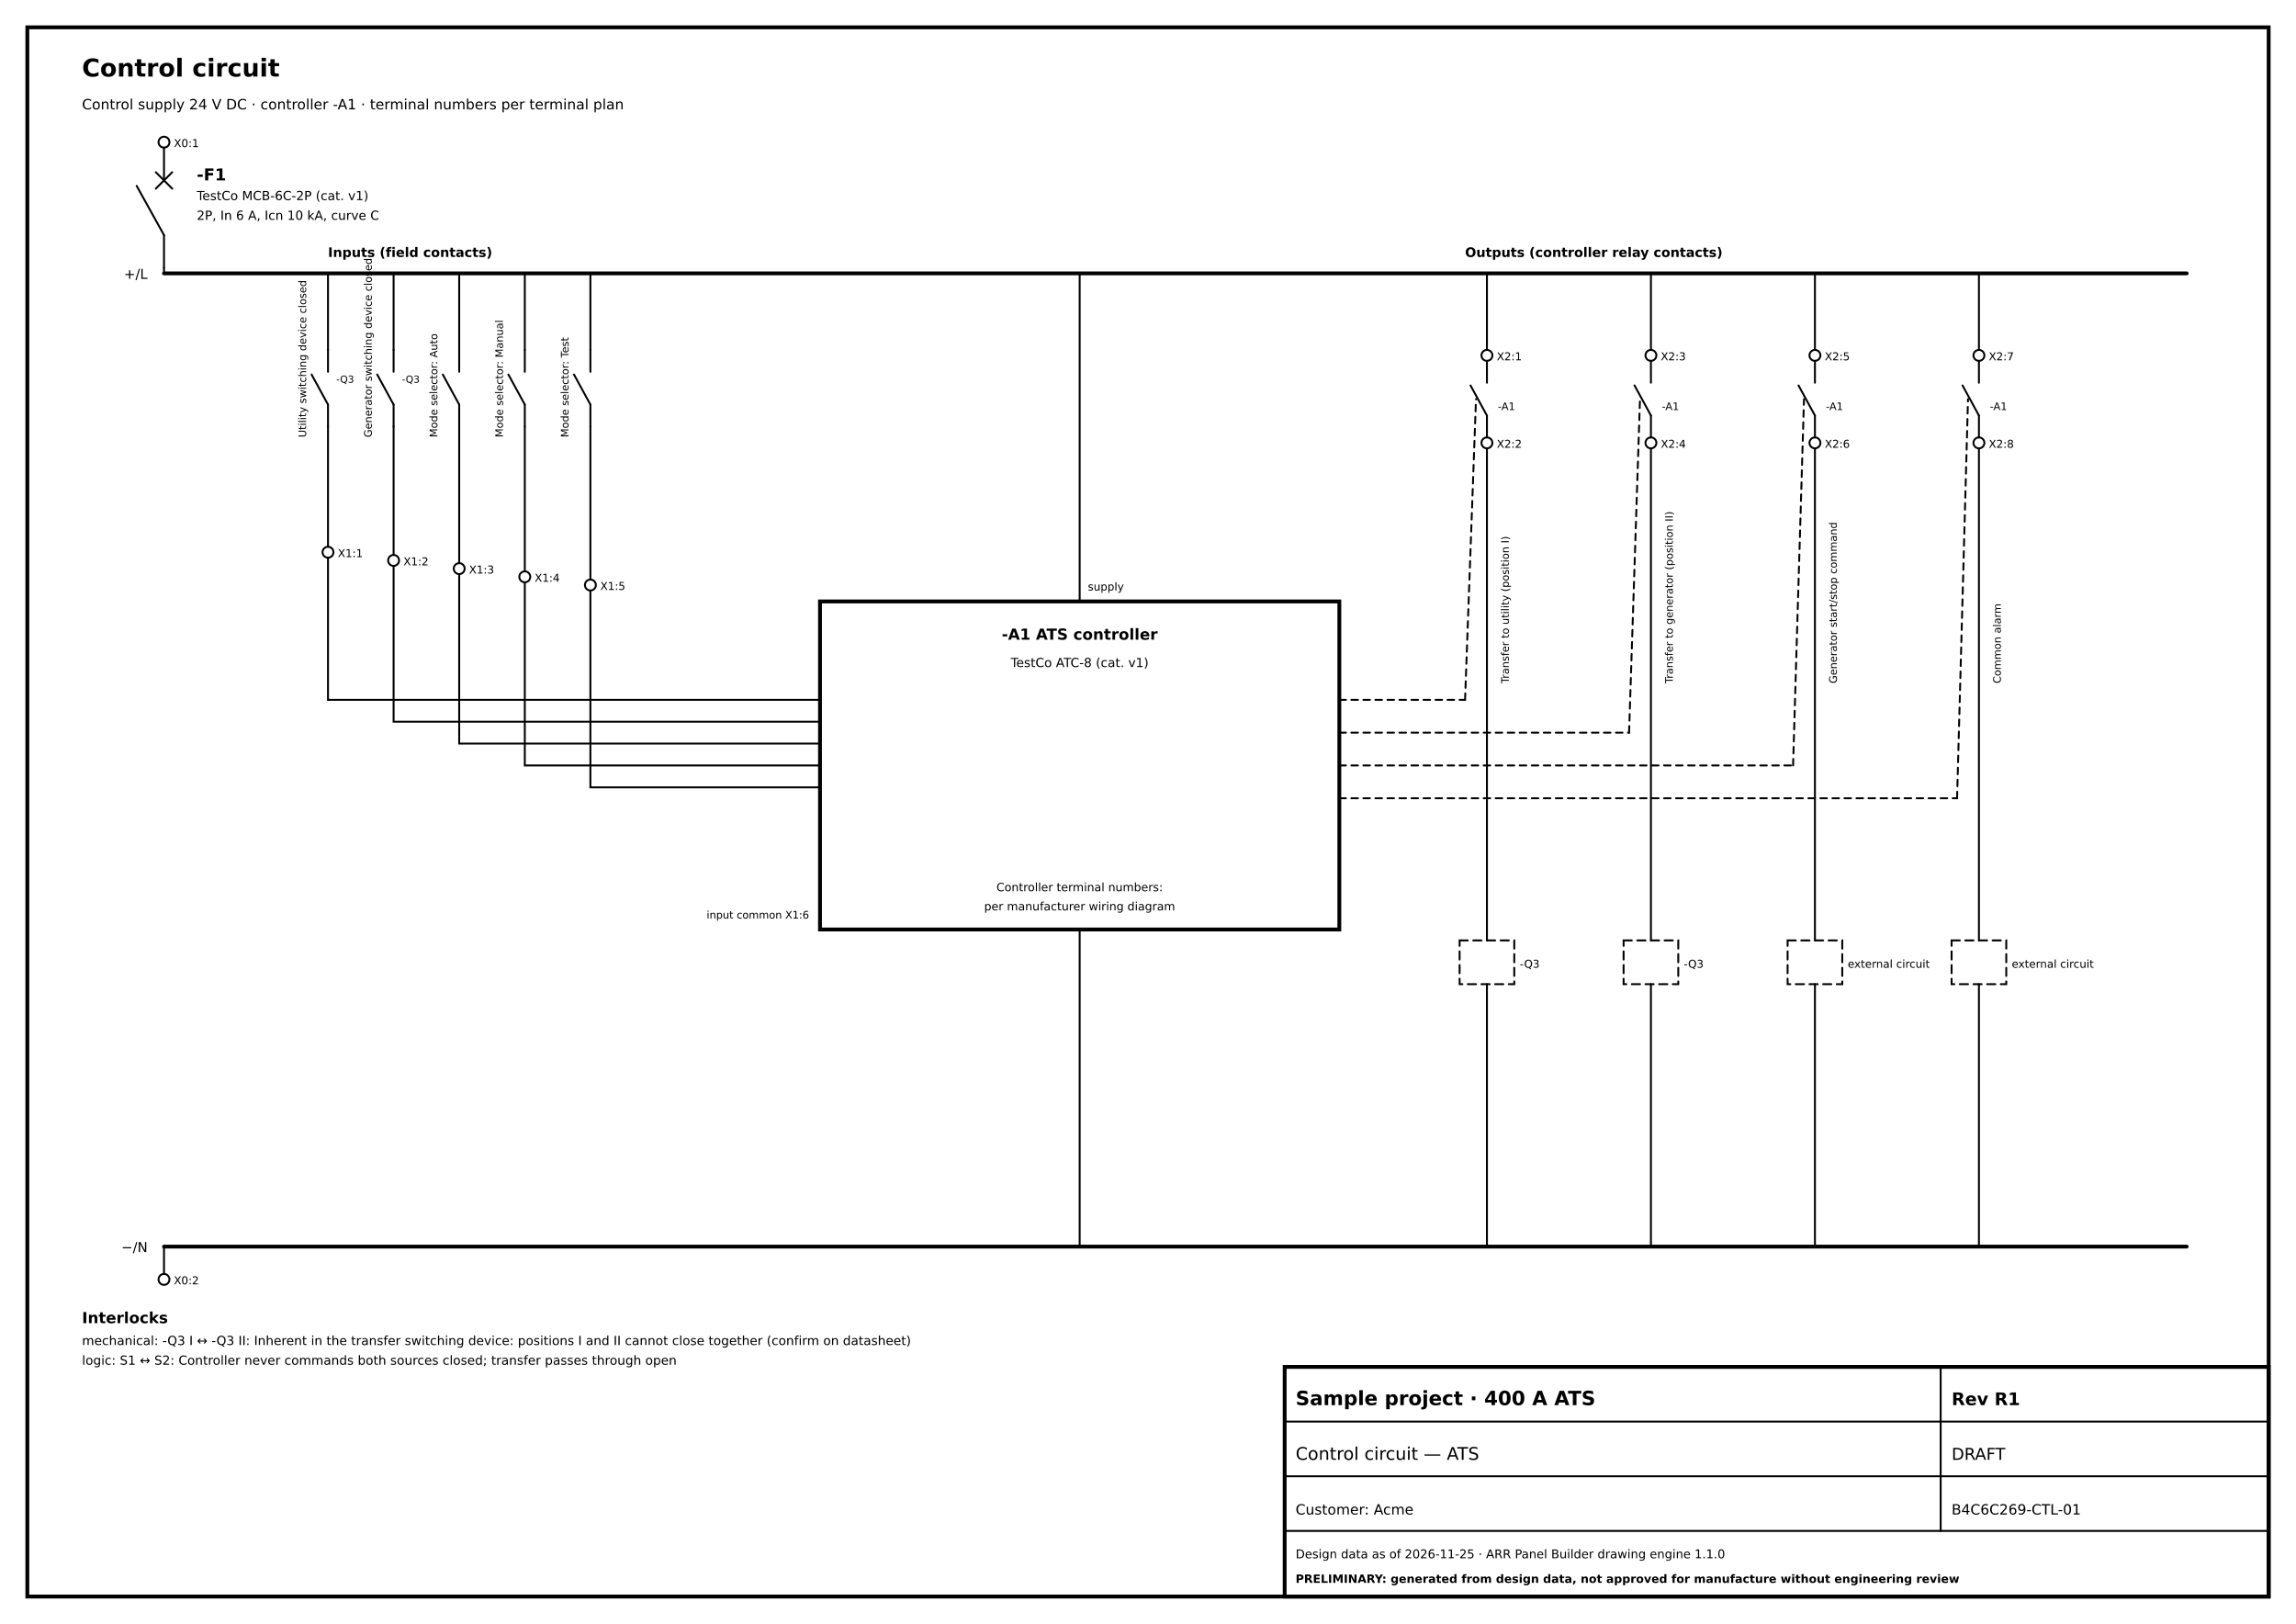
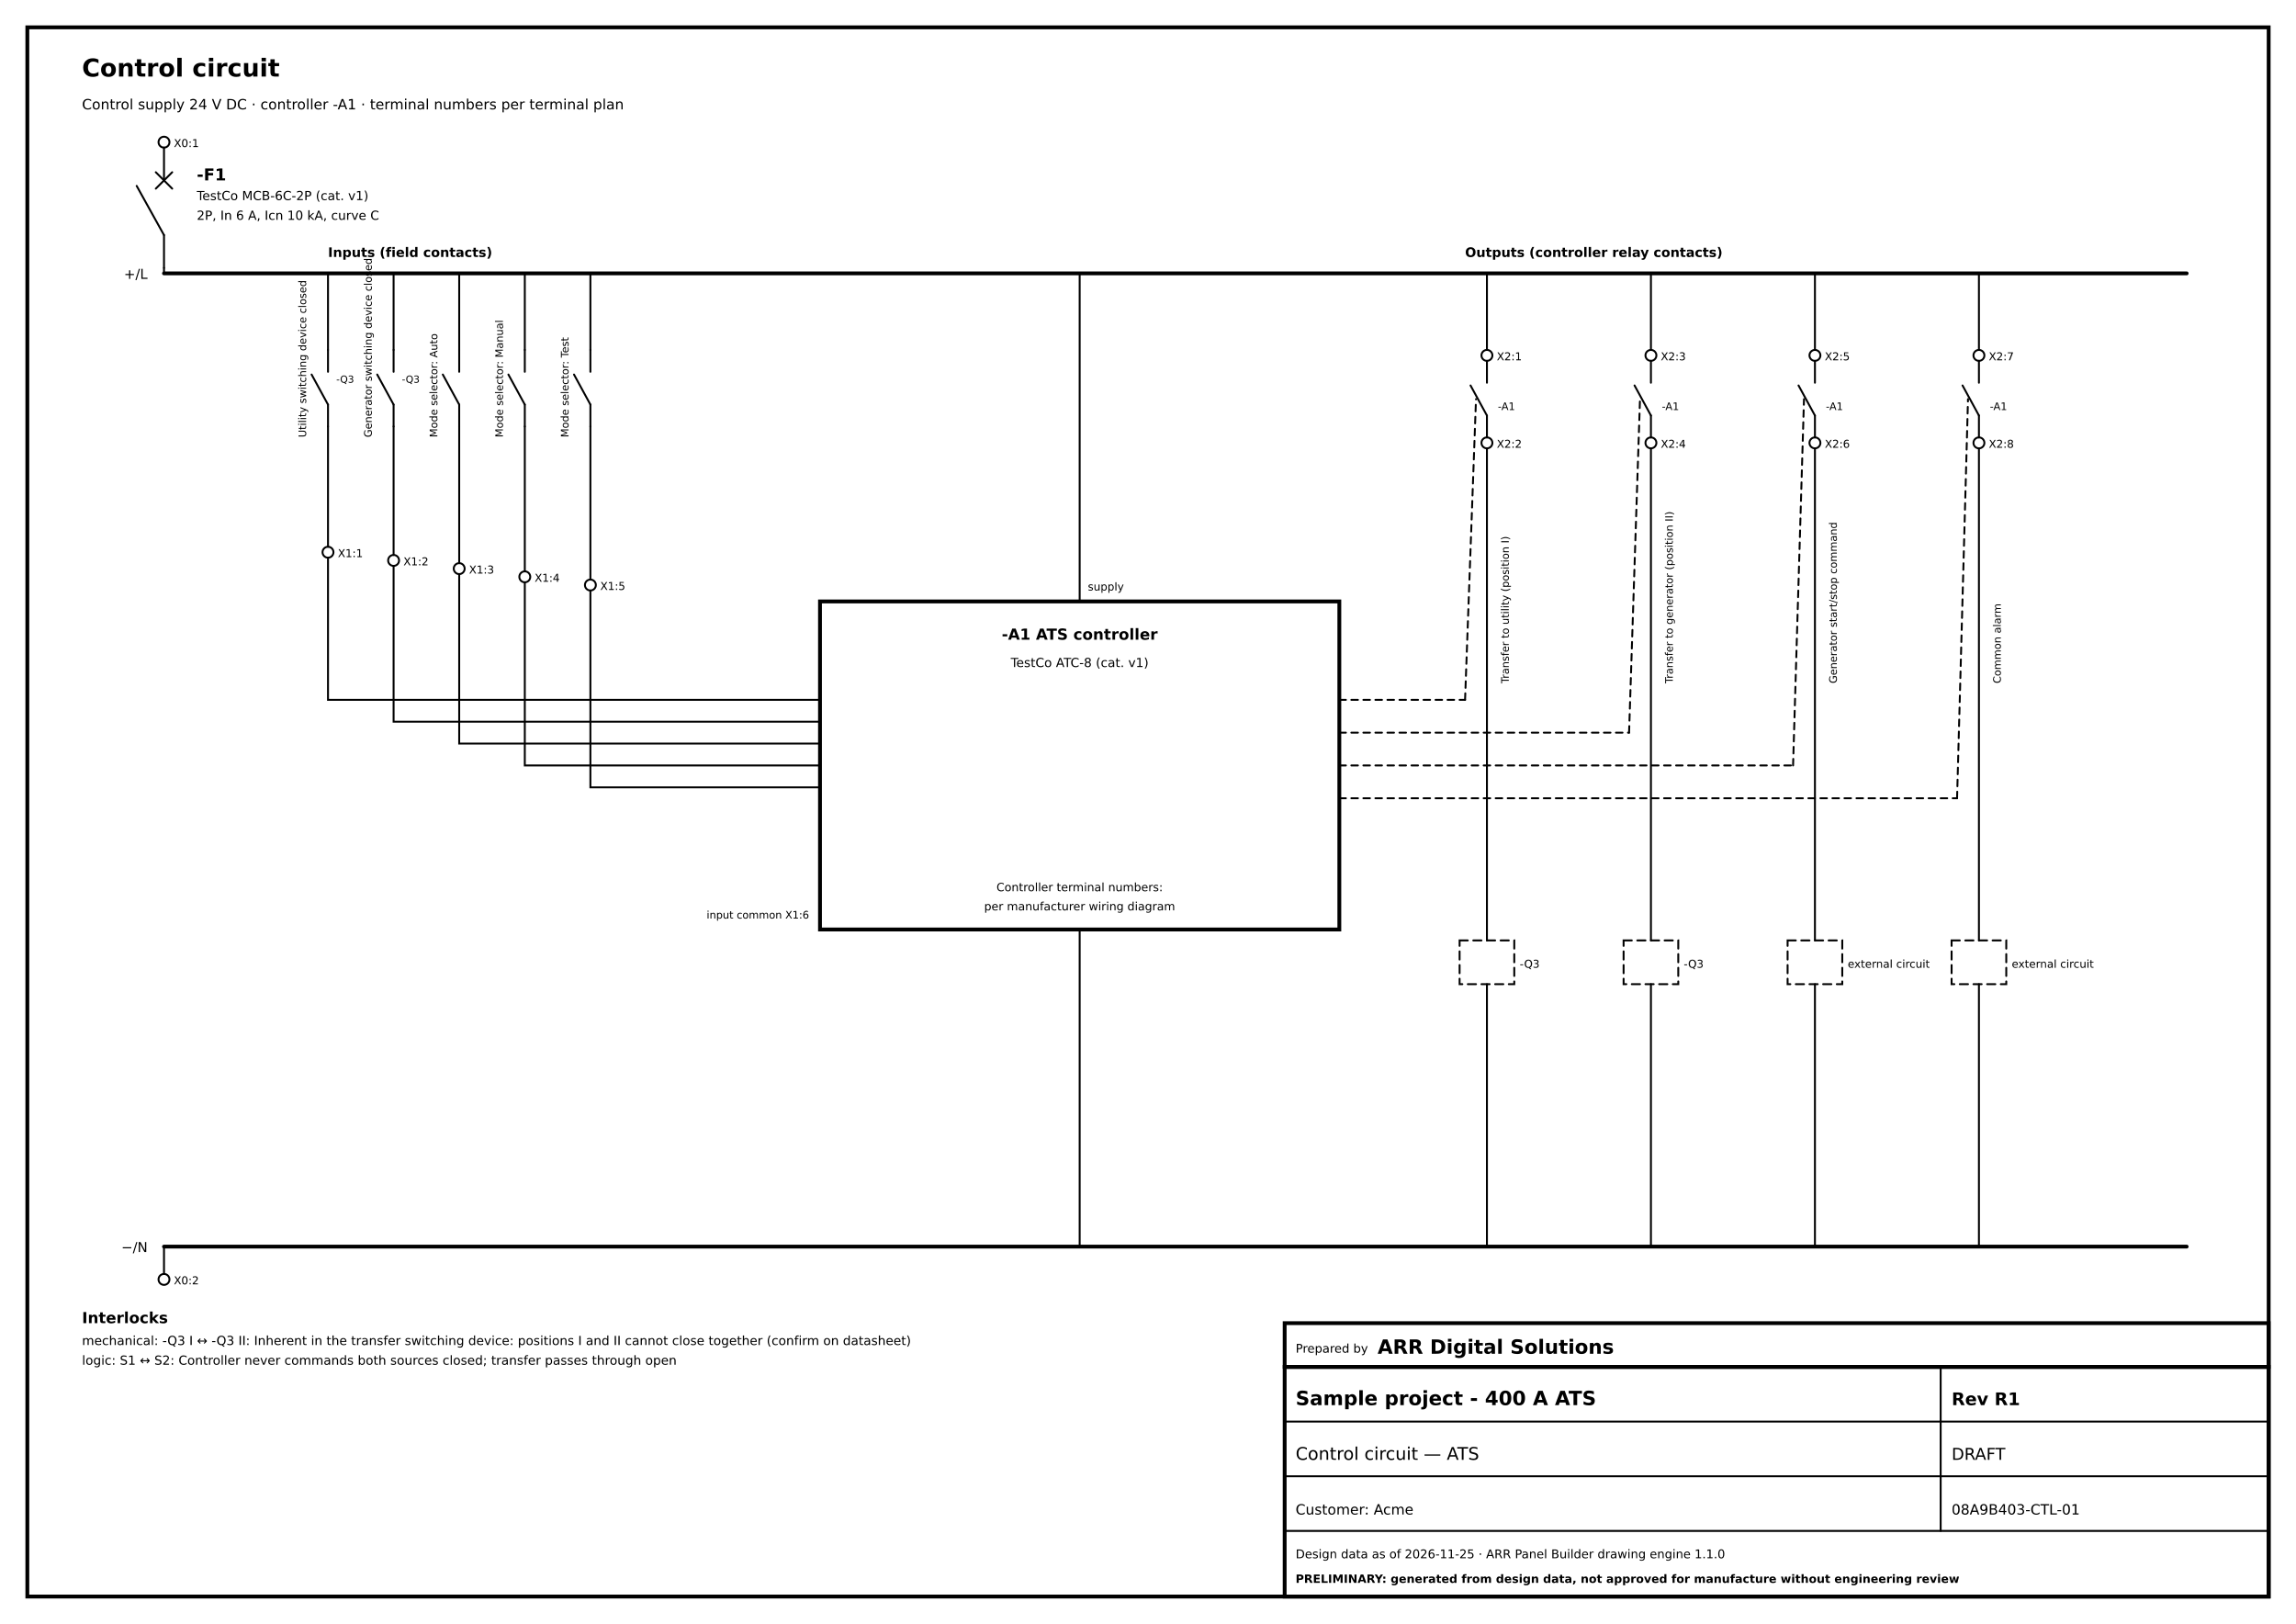
<svg xmlns="http://www.w3.org/2000/svg" viewBox="0 0 420 297" width="420mm" height="297mm" font-family="DejaVu Sans, Arial, sans-serif">
  <g stroke="currentColor" fill="none" stroke-linecap="round" class="drawing">
    <style>text{fill:currentColor;stroke:none}</style>
    <rect x="5" y="5" width="410" height="287" stroke-width="0.7" fill="none" />
    <g class="title-block">
+       <rect x="235" y="242" width="180" height="8" stroke-width="0.7" fill="none" />
+       <text x="237" y="247.4" font-size="2.2" text-anchor="start">Prepared by</text>
+       <text x="252" y="247.6" font-size="3.6" text-anchor="start" font-weight="bold" class="company">ARR Digital Solutions</text>
      <rect x="235" y="250" width="180" height="42" stroke-width="0.7" fill="none" />
      <line x1="235" y1="260" x2="415" y2="260" stroke-width="0.35" />
      <line x1="235" y1="270" x2="415" y2="270" stroke-width="0.35" />
      <line x1="235" y1="280" x2="415" y2="280" stroke-width="0.35" />
      <line x1="355" y1="250" x2="355" y2="280" stroke-width="0.35" />
-       <text x="237" y="257" font-size="3.6" text-anchor="start" font-weight="bold">Sample project · 400 A ATS</text>
+       <text x="237" y="257" font-size="3.6" text-anchor="start" font-weight="bold">Sample project - 400 A ATS</text>
      <text x="357" y="257" font-size="3.2" text-anchor="start" font-weight="bold">Rev R1</text>
      <text x="237" y="267" font-size="3.2" text-anchor="start">Control circuit — ATS</text>
      <text x="357" y="267" font-size="3" text-anchor="start">DRAFT</text>
      <text x="237" y="277" font-size="2.6" text-anchor="start">Customer: Acme</text>
-       <text x="357" y="277" font-size="2.6" text-anchor="start">B4C6C269-CTL-01</text>
+       <text x="357" y="277" font-size="2.6" text-anchor="start">08A9B403-CTL-01</text>
      <text x="237" y="285" font-size="2.2" text-anchor="start">Design data as of 2026-11-25 · ARR Panel Builder drawing engine 1.1.0</text>
      <text x="237" y="289.5" font-size="2.1" text-anchor="start" font-weight="bold">PRELIMINARY: generated from design data, not approved for manufacture without engineering review</text>
    </g>
    <text x="15" y="14" font-size="4.5" text-anchor="start" font-weight="bold">Control circuit</text>
    <text x="15" y="20" font-size="2.6" text-anchor="start">Control supply 24 V DC · controller -A1 · terminal numbers per terminal plan</text>
-     <g class="component" data-role="control_mcb" data-tag="-F1" data-instance-id="99e6ce18-c96b-459d-9b6d-3b18345a5b49">
+     <g class="component" data-role="control_mcb" data-tag="-F1" data-instance-id="c54d2c99-dfa6-4e6d-af1b-80a774fdb710">
      <circle cx="30" cy="26" r="1" stroke-width="0.35" fill="none" />
      <text x="31.8" y="26.9" font-size="2" text-anchor="start">X0:1</text>
      <line x1="30" y1="27" x2="30" y2="33" stroke-width="0.35" />
      <line x1="28.5" y1="31.5" x2="31.5" y2="34.5" stroke-width="0.35" />
      <line x1="28.5" y1="34.5" x2="31.5" y2="31.5" stroke-width="0.35" />
      <line x1="30" y1="43" x2="25" y2="34" stroke-width="0.35" />
      <line x1="30" y1="43" x2="30" y2="49" stroke-width="0.35" />
      <line x1="30" y1="49" x2="30" y2="50" stroke-width="0.35" />
      <text x="36" y="33" font-size="3" text-anchor="start" font-weight="bold">-F1</text>
      <text x="36" y="36.6" font-size="2.3" text-anchor="start">TestCo MCB-6C-2P (cat. v1)</text>
      <text x="36" y="40.2" font-size="2.3" text-anchor="start">2P, In 6 A, Icn 10 kA, curve C</text>
    </g>
    <circle cx="30" cy="234" r="1" stroke-width="0.35" fill="none" />
    <text x="31.8" y="234.9" font-size="2" text-anchor="start">X0:2</text>
    <line x1="30" y1="228" x2="30" y2="233" stroke-width="0.35" />
    <line x1="30" y1="50" x2="400" y2="50" stroke-width="0.7" />
    <line x1="30" y1="228" x2="400" y2="228" stroke-width="0.7" />
    <text x="27" y="51" font-size="2.5" text-anchor="end">+/L</text>
    <text x="27" y="229" font-size="2.5" text-anchor="end">−/N</text>
-     <g class="component" data-role="controller" data-tag="-A1" data-instance-id="2b22d87e-0399-4f01-9074-955db337d5fd">
+     <g class="component" data-role="controller" data-tag="-A1" data-instance-id="7e999a30-1e91-4134-8b4e-1c29ac258598">
      <rect x="150" y="110" width="95" height="60" stroke-width="0.7" fill="none" />
      <text x="197.5" y="117" font-size="2.8" text-anchor="middle" font-weight="bold">-A1 ATS controller</text>
      <text x="197.5" y="122" font-size="2.3" text-anchor="middle">TestCo ATC-8 (cat. v1)</text>
      <text x="197.5" y="163" font-size="2.1" text-anchor="middle">Controller terminal numbers:</text>
      <text x="197.5" y="166.5" font-size="2.1" text-anchor="middle">per manufacturer wiring diagram</text>
    </g>
    <line x1="197.5" y1="50" x2="197.5" y2="110" stroke-width="0.35" />
    <line x1="197.5" y1="170" x2="197.5" y2="228" stroke-width="0.35" />
    <text x="199" y="108" font-size="2" text-anchor="start">supply</text>
    <text x="60" y="47" font-size="2.4" text-anchor="start" font-weight="bold">Inputs (field contacts)</text>
    <line x1="60" y1="50" x2="60" y2="64" stroke-width="0.35" />
    <line x1="60" y1="64" x2="60" y2="68" stroke-width="0.35" />
    <line x1="60" y1="74" x2="57" y2="68.5" stroke-width="0.35" />
    <line x1="60" y1="74" x2="60" y2="78" stroke-width="0.35" />
    <text x="56" y="80" font-size="1.9" text-anchor="start" transform="rotate(-90 56 80)">Utility switching device closed</text>
    <line x1="60" y1="78" x2="60" y2="100" stroke-width="0.35" />
    <circle cx="60" cy="101" r="1" stroke-width="0.35" fill="none" />
    <text x="61.8" y="101.9" font-size="2" text-anchor="start">X1:1</text>
    <path d="M 60.0 102.0 L 60.0 128.0 L 150.0 128.0" stroke-width="0.35" fill="none" />
    <text x="61.5" y="70" font-size="1.8" text-anchor="start">-Q3</text>
    <line x1="72" y1="50" x2="72" y2="64" stroke-width="0.35" />
    <line x1="72" y1="64" x2="72" y2="68" stroke-width="0.35" />
    <line x1="72" y1="74" x2="69" y2="68.5" stroke-width="0.35" />
    <line x1="72" y1="74" x2="72" y2="78" stroke-width="0.35" />
    <text x="68" y="80" font-size="1.9" text-anchor="start" transform="rotate(-90 68 80)">Generator switching device closed</text>
    <line x1="72" y1="78" x2="72" y2="101.5" stroke-width="0.35" />
    <circle cx="72" cy="102.5" r="1" stroke-width="0.35" fill="none" />
    <text x="73.8" y="103.4" font-size="2" text-anchor="start">X1:2</text>
    <path d="M 72.0 103.5 L 72.0 132.0 L 150.0 132.0" stroke-width="0.35" fill="none" />
    <text x="73.5" y="70" font-size="1.8" text-anchor="start">-Q3</text>
    <line x1="84" y1="50" x2="84" y2="64" stroke-width="0.35" />
    <line x1="84" y1="64" x2="84" y2="68" stroke-width="0.35" />
    <line x1="84" y1="74" x2="81" y2="68.5" stroke-width="0.35" />
    <line x1="84" y1="74" x2="84" y2="78" stroke-width="0.35" />
    <text x="80" y="80" font-size="1.9" text-anchor="start" transform="rotate(-90 80 80)">Mode selector: Auto</text>
    <line x1="84" y1="78" x2="84" y2="103" stroke-width="0.35" />
    <circle cx="84" cy="104" r="1" stroke-width="0.35" fill="none" />
    <text x="85.8" y="104.9" font-size="2" text-anchor="start">X1:3</text>
    <path d="M 84.0 105.0 L 84.0 136.0 L 150.0 136.0" stroke-width="0.35" fill="none" />
    <line x1="96" y1="50" x2="96" y2="64" stroke-width="0.35" />
    <line x1="96" y1="64" x2="96" y2="68" stroke-width="0.35" />
    <line x1="96" y1="74" x2="93" y2="68.5" stroke-width="0.35" />
    <line x1="96" y1="74" x2="96" y2="78" stroke-width="0.35" />
    <text x="92" y="80" font-size="1.9" text-anchor="start" transform="rotate(-90 92 80)">Mode selector: Manual</text>
    <line x1="96" y1="78" x2="96" y2="104.5" stroke-width="0.35" />
    <circle cx="96" cy="105.5" r="1" stroke-width="0.35" fill="none" />
    <text x="97.8" y="106.4" font-size="2" text-anchor="start">X1:4</text>
    <path d="M 96.0 106.5 L 96.0 140.0 L 150.0 140.0" stroke-width="0.35" fill="none" />
    <line x1="108" y1="50" x2="108" y2="64" stroke-width="0.35" />
    <line x1="108" y1="64" x2="108" y2="68" stroke-width="0.35" />
    <line x1="108" y1="74" x2="105" y2="68.5" stroke-width="0.35" />
    <line x1="108" y1="74" x2="108" y2="78" stroke-width="0.35" />
    <text x="104" y="80" font-size="1.9" text-anchor="start" transform="rotate(-90 104 80)">Mode selector: Test</text>
    <line x1="108" y1="78" x2="108" y2="106" stroke-width="0.35" />
    <circle cx="108" cy="107" r="1" stroke-width="0.35" fill="none" />
    <text x="109.8" y="107.9" font-size="2" text-anchor="start">X1:5</text>
    <path d="M 108.0 108.0 L 108.0 144.0 L 150.0 144.0" stroke-width="0.35" fill="none" />
    <text x="148" y="168" font-size="1.9" text-anchor="end">input common X1:6</text>
    <text x="268" y="47" font-size="2.4" text-anchor="start" font-weight="bold">Outputs (controller relay contacts)</text>
    <line x1="272" y1="50" x2="272" y2="64" stroke-width="0.35" />
    <circle cx="272" cy="65" r="1" stroke-width="0.35" fill="none" />
    <text x="273.8" y="65.9" font-size="2" text-anchor="start">X2:1</text>
    <line x1="272" y1="66" x2="272" y2="70" stroke-width="0.35" />
    <line x1="272" y1="76" x2="269" y2="70.5" stroke-width="0.35" />
    <line x1="272" y1="76" x2="272" y2="80" stroke-width="0.35" />
    <text x="274" y="75" font-size="1.9" text-anchor="start">-A1</text>
    <line x1="245" y1="128" x2="268" y2="128" stroke-width="0.35" stroke-dasharray="1.2 1" />
    <line x1="268" y1="128" x2="270" y2="73" stroke-width="0.35" stroke-dasharray="1.2 1" />
    <circle cx="272" cy="81" r="1" stroke-width="0.35" fill="none" />
    <text x="273.8" y="81.9" font-size="2" text-anchor="start">X2:2</text>
    <text x="276" y="125" font-size="1.9" text-anchor="start" transform="rotate(-90 276 125)">Transfer to utility (position I)</text>
    <line x1="272" y1="82" x2="272" y2="172" stroke-width="0.35" />
    <rect x="267" y="172" width="10" height="8" stroke-width="0.35" stroke-dasharray="1.5 1" fill="none" />
    <text x="278" y="177" font-size="2" text-anchor="start">-Q3</text>
    <line x1="272" y1="180" x2="272" y2="228" stroke-width="0.35" />
    <line x1="302" y1="50" x2="302" y2="64" stroke-width="0.35" />
    <circle cx="302" cy="65" r="1" stroke-width="0.35" fill="none" />
    <text x="303.8" y="65.9" font-size="2" text-anchor="start">X2:3</text>
    <line x1="302" y1="66" x2="302" y2="70" stroke-width="0.35" />
    <line x1="302" y1="76" x2="299" y2="70.5" stroke-width="0.35" />
    <line x1="302" y1="76" x2="302" y2="80" stroke-width="0.35" />
    <text x="304" y="75" font-size="1.9" text-anchor="start">-A1</text>
    <line x1="245" y1="134" x2="298" y2="134" stroke-width="0.35" stroke-dasharray="1.2 1" />
    <line x1="298" y1="134" x2="300" y2="73" stroke-width="0.35" stroke-dasharray="1.2 1" />
    <circle cx="302" cy="81" r="1" stroke-width="0.35" fill="none" />
    <text x="303.8" y="81.9" font-size="2" text-anchor="start">X2:4</text>
    <text x="306" y="125" font-size="1.9" text-anchor="start" transform="rotate(-90 306 125)">Transfer to generator (position II)</text>
    <line x1="302" y1="82" x2="302" y2="172" stroke-width="0.35" />
    <rect x="297" y="172" width="10" height="8" stroke-width="0.35" stroke-dasharray="1.5 1" fill="none" />
    <text x="308" y="177" font-size="2" text-anchor="start">-Q3</text>
    <line x1="302" y1="180" x2="302" y2="228" stroke-width="0.35" />
    <line x1="332" y1="50" x2="332" y2="64" stroke-width="0.35" />
    <circle cx="332" cy="65" r="1" stroke-width="0.35" fill="none" />
    <text x="333.8" y="65.9" font-size="2" text-anchor="start">X2:5</text>
    <line x1="332" y1="66" x2="332" y2="70" stroke-width="0.35" />
    <line x1="332" y1="76" x2="329" y2="70.5" stroke-width="0.35" />
    <line x1="332" y1="76" x2="332" y2="80" stroke-width="0.35" />
    <text x="334" y="75" font-size="1.9" text-anchor="start">-A1</text>
    <line x1="245" y1="140" x2="328" y2="140" stroke-width="0.35" stroke-dasharray="1.2 1" />
    <line x1="328" y1="140" x2="330" y2="73" stroke-width="0.35" stroke-dasharray="1.2 1" />
    <circle cx="332" cy="81" r="1" stroke-width="0.35" fill="none" />
    <text x="333.8" y="81.9" font-size="2" text-anchor="start">X2:6</text>
    <text x="336" y="125" font-size="1.9" text-anchor="start" transform="rotate(-90 336 125)">Generator start/stop command</text>
    <line x1="332" y1="82" x2="332" y2="172" stroke-width="0.35" />
    <rect x="327" y="172" width="10" height="8" stroke-width="0.35" stroke-dasharray="1.5 1" fill="none" />
    <text x="338" y="177" font-size="2" text-anchor="start">external circuit</text>
    <line x1="332" y1="180" x2="332" y2="228" stroke-width="0.35" />
    <line x1="362" y1="50" x2="362" y2="64" stroke-width="0.35" />
    <circle cx="362" cy="65" r="1" stroke-width="0.35" fill="none" />
    <text x="363.8" y="65.9" font-size="2" text-anchor="start">X2:7</text>
    <line x1="362" y1="66" x2="362" y2="70" stroke-width="0.35" />
    <line x1="362" y1="76" x2="359" y2="70.5" stroke-width="0.35" />
    <line x1="362" y1="76" x2="362" y2="80" stroke-width="0.35" />
    <text x="364" y="75" font-size="1.9" text-anchor="start">-A1</text>
    <line x1="245" y1="146" x2="358" y2="146" stroke-width="0.35" stroke-dasharray="1.2 1" />
    <line x1="358" y1="146" x2="360" y2="73" stroke-width="0.35" stroke-dasharray="1.2 1" />
    <circle cx="362" cy="81" r="1" stroke-width="0.35" fill="none" />
    <text x="363.8" y="81.9" font-size="2" text-anchor="start">X2:8</text>
    <text x="366" y="125" font-size="1.9" text-anchor="start" transform="rotate(-90 366 125)">Common alarm</text>
    <line x1="362" y1="82" x2="362" y2="172" stroke-width="0.35" />
    <rect x="357" y="172" width="10" height="8" stroke-width="0.35" stroke-dasharray="1.5 1" fill="none" />
    <text x="368" y="177" font-size="2" text-anchor="start">external circuit</text>
    <line x1="362" y1="180" x2="362" y2="228" stroke-width="0.35" />
    <text x="15" y="242" font-size="2.8" text-anchor="start" font-weight="bold">Interlocks</text>
    <text x="15" y="246" font-size="2.3" text-anchor="start">mechanical: -Q3 I ↔ -Q3 II: Inherent in the transfer switching device: positions I and II cannot close together (confirm on datasheet)</text>
    <text x="15" y="249.6" font-size="2.3" text-anchor="start">logic: S1 ↔ S2: Controller never commands both sources closed; transfer passes through open</text>
  </g>
</svg>
